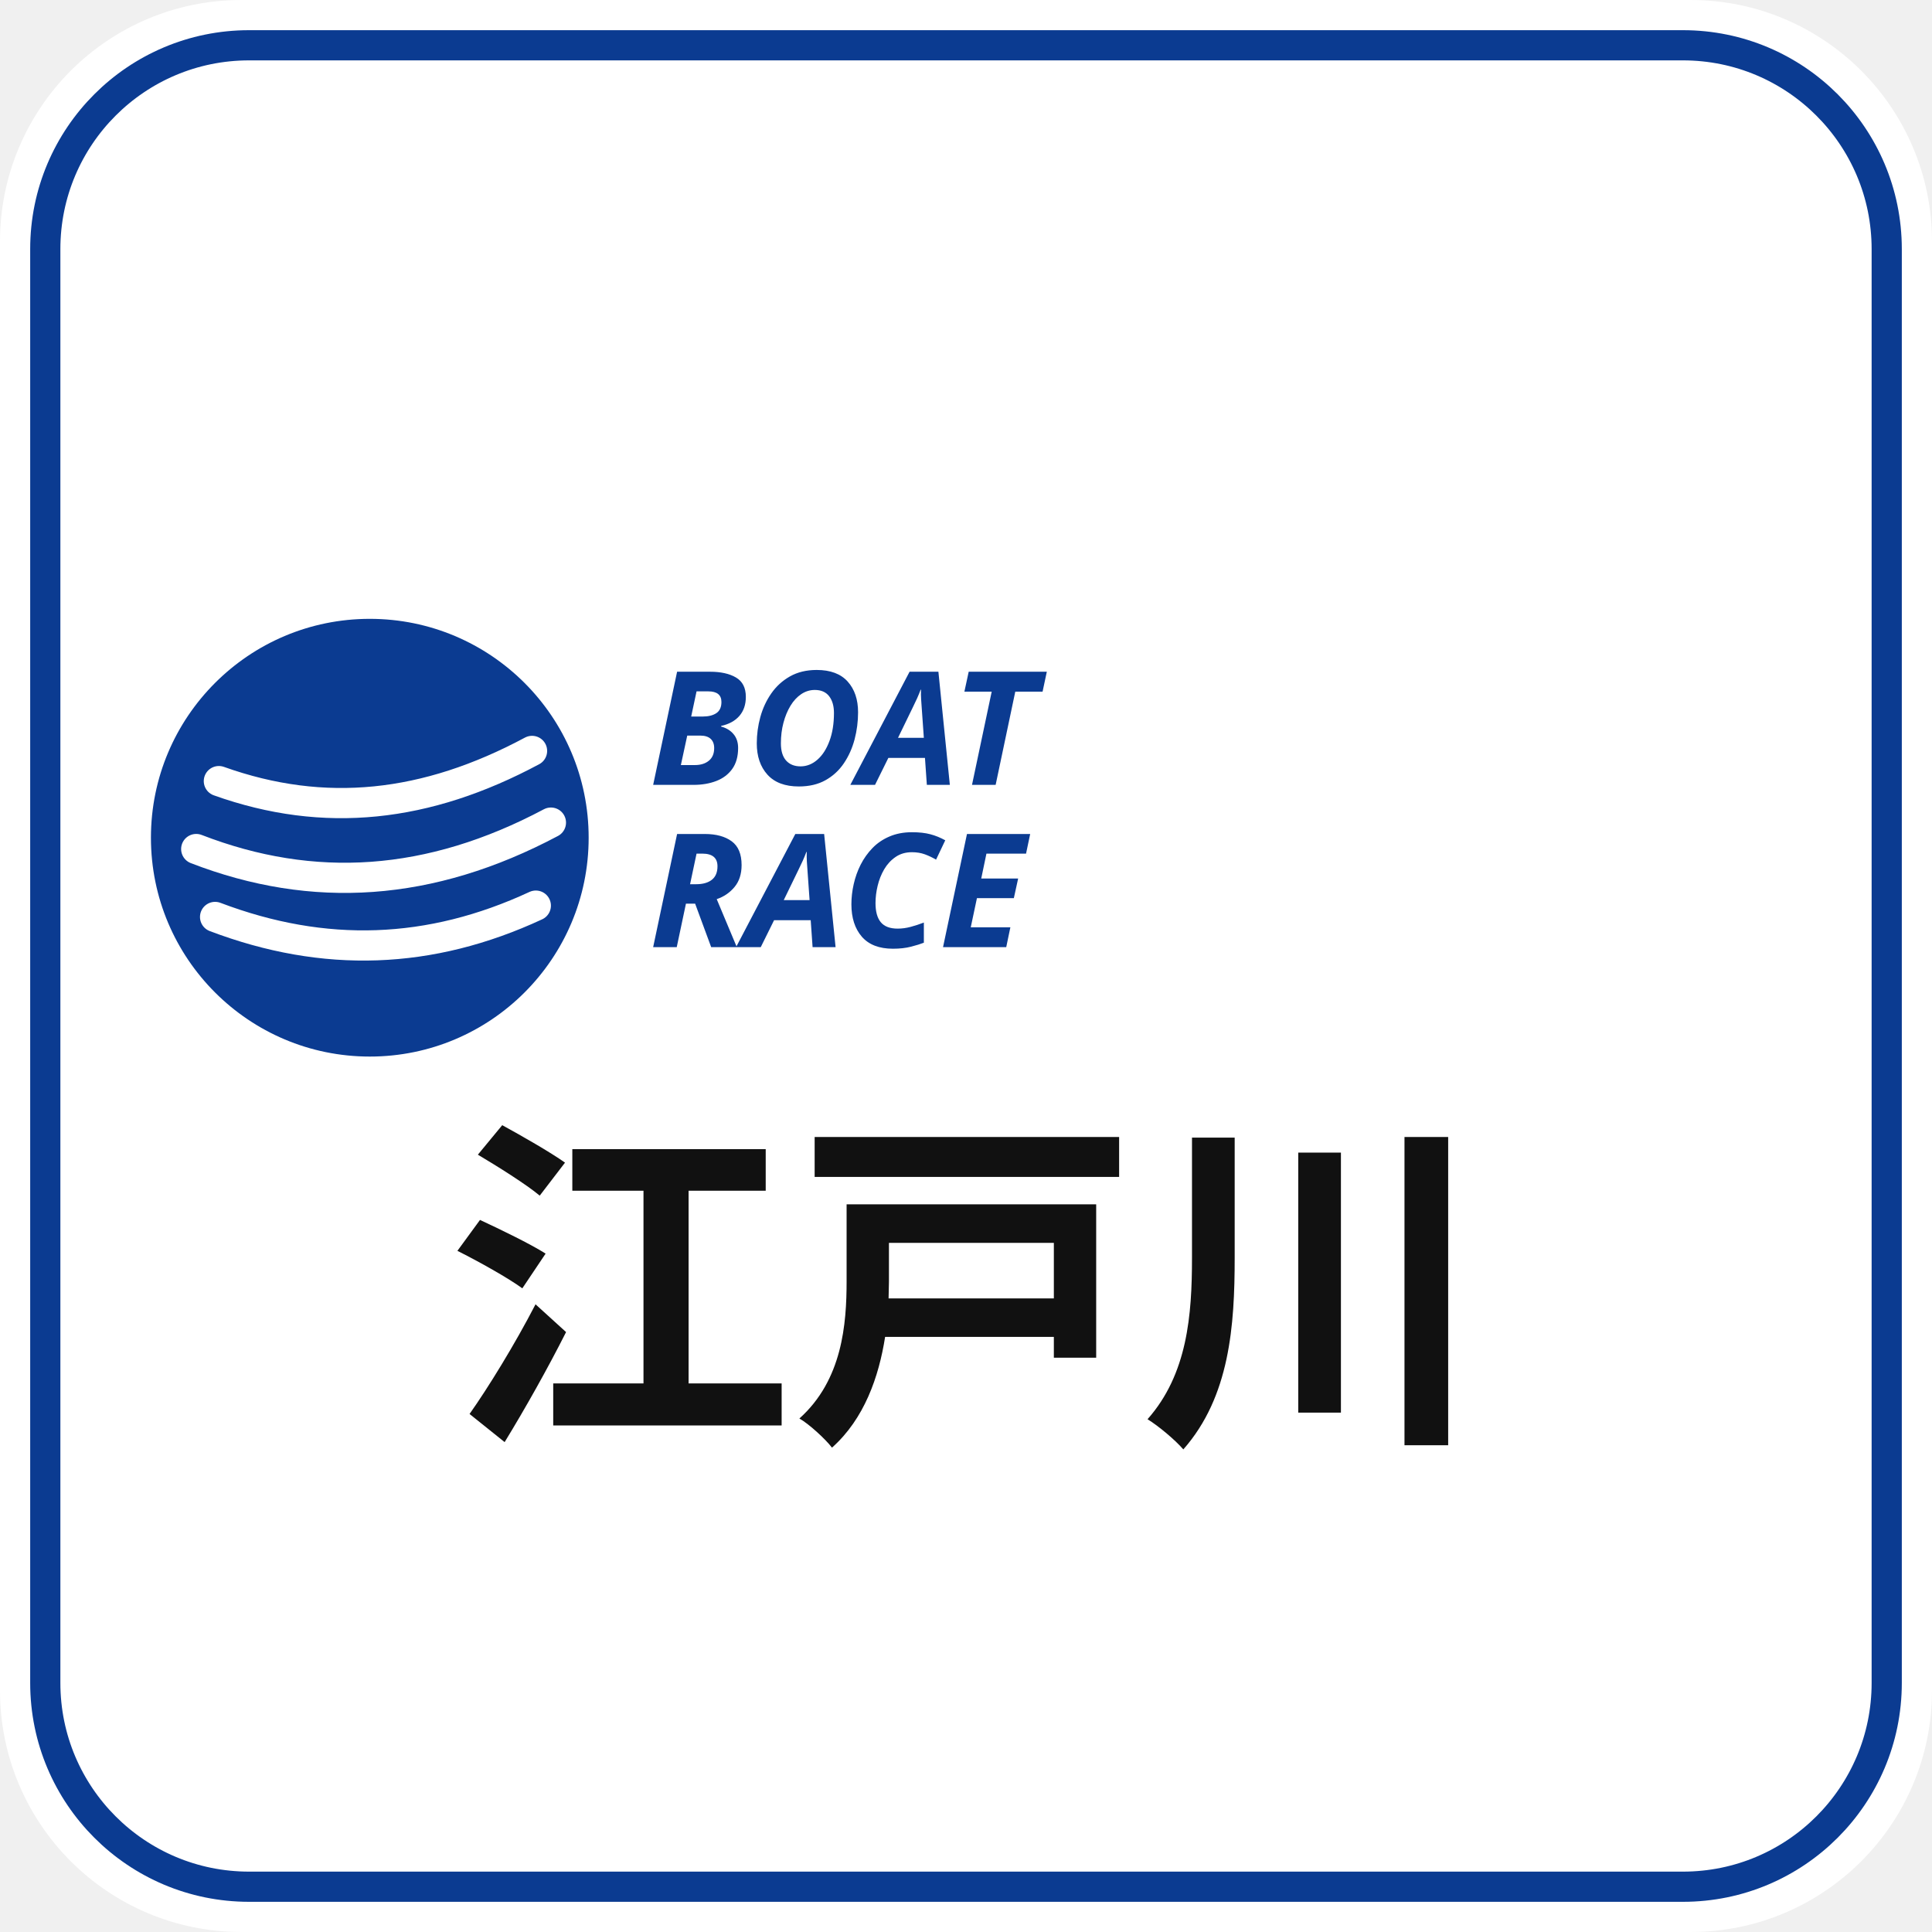
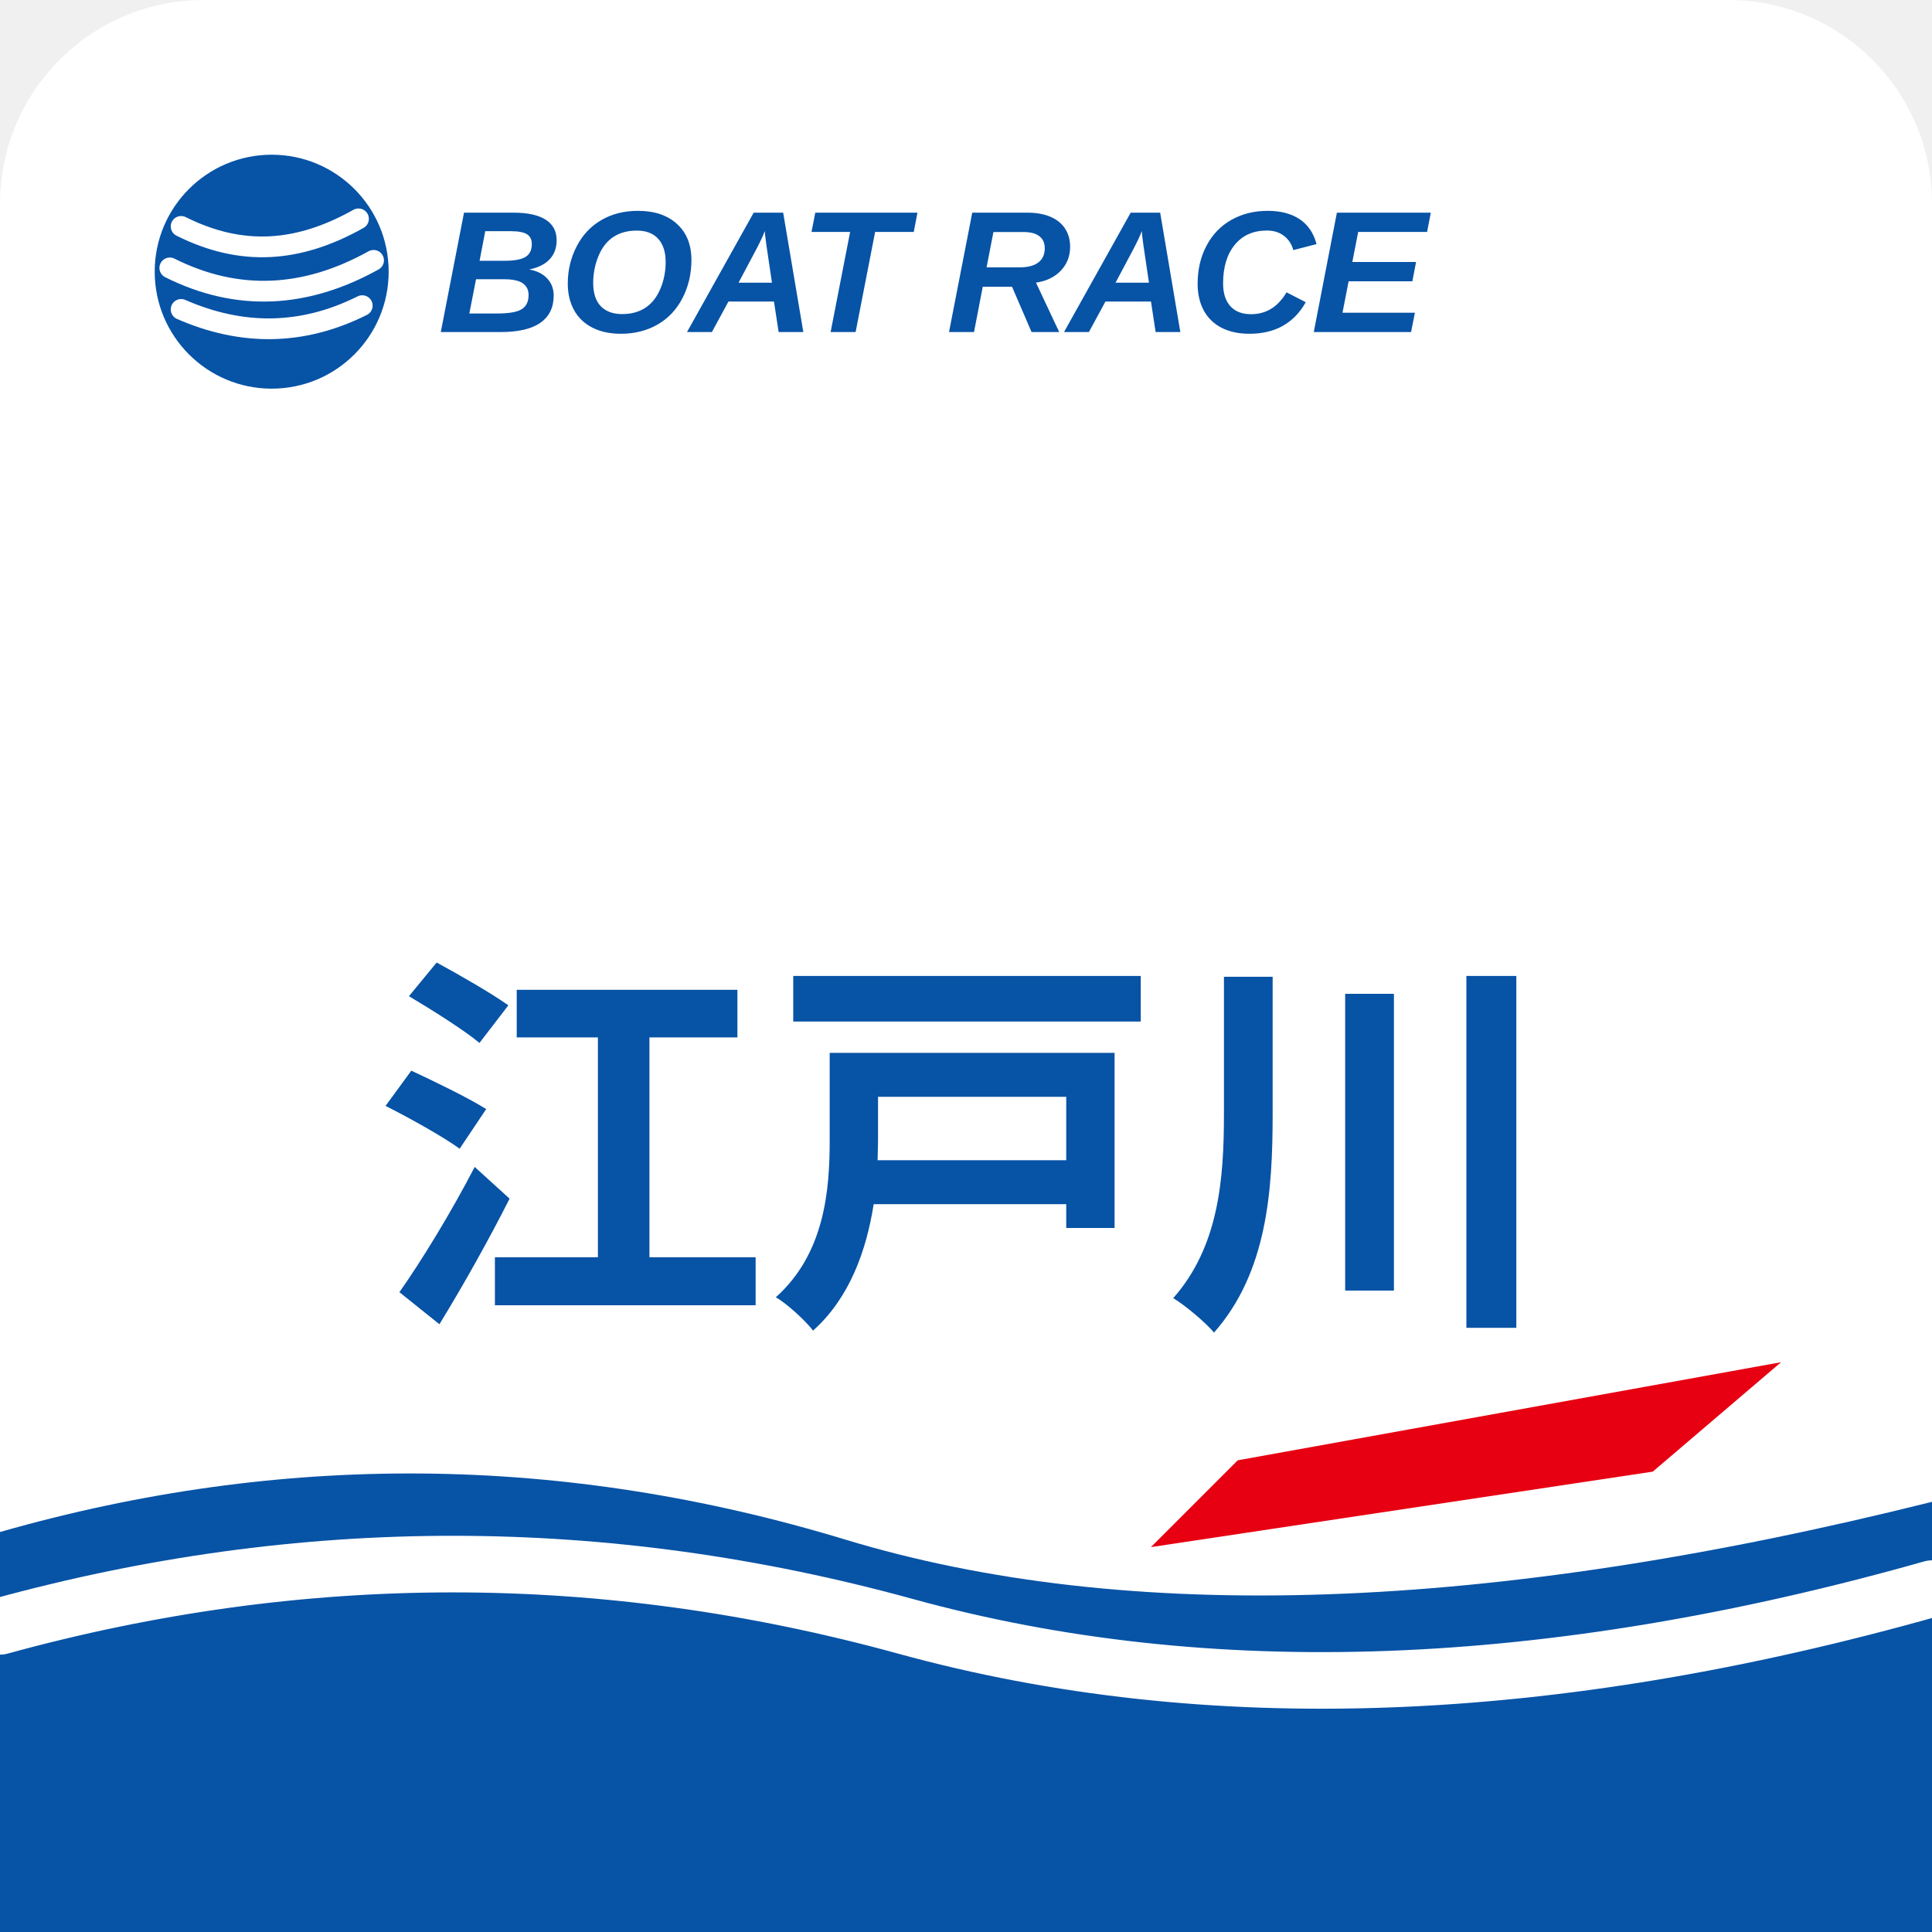
<svg xmlns="http://www.w3.org/2000/svg" viewBox="0 0 512 512">
-   <rect width="512" height="512" rx="64" fill="white" />
-   <rect x="12" y="12" width="488" height="488" rx="54" fill="none" stroke="#0b3b91" stroke-width="8" />
-   <g fill="#0b3b91">
-     <circle cx="98" cy="222" r="58" />
-     <path d="M58 207c28 10 55 7 83-8M52 225c31 12 62 10 94-7M57 243c29 11 57 10 85-3" fill="none" stroke="white" stroke-width="8" stroke-linecap="round" />
-     <text x="172" y="208" font-family="sans-serif" font-size="42" font-weight="800" font-style="italic">BOAT</text>
-     <text x="172" y="251" font-family="sans-serif" font-size="42" font-weight="800" font-style="italic">RACE</text>
+   <rect width="512" height="512" rx="54" fill="#fff" />
+   <g fill="#0753a6">
+     <circle cx="72" cy="72" r="31" />
+     <path d="M48 60c16 8 31 7 47-2M45 71c18 9 36 8 54-2M48 82c16 7 32 7 48-1" fill="none" stroke="#fff" stroke-width="5.5" stroke-linecap="round" />
+     <text x="116" y="88" font-family="Arial,Helvetica,sans-serif" font-size="46" font-weight="900" font-style="italic" letter-spacing="-1">BOAT RACE</text>
  </g>
-   <text x="256" y="375" text-anchor="middle" font-family="sans-serif" font-size="92" font-weight="800" fill="#111">江戸川</text>
+   <text x="256" y="306" text-anchor="middle" dominant-baseline="middle" font-family="'Noto Sans JP','Hiragino Kaku Gothic ProN','Yu Gothic',sans-serif" font-size="105" font-weight="900" fill="#0753a6">江戸川</text>
+   <path d="M0 406 Q112 374 224 408 T512 398 L512 512 L0 512 Z" fill="#0753a6" />
+   <path d="M0 431 Q120 398 240 431 T512 421" fill="none" stroke="#fff" stroke-width="15" stroke-linecap="round" />
+   <path d="M328 387 L472 361 L438 390 L305 410 Z" fill="#e60012" />
</svg>
